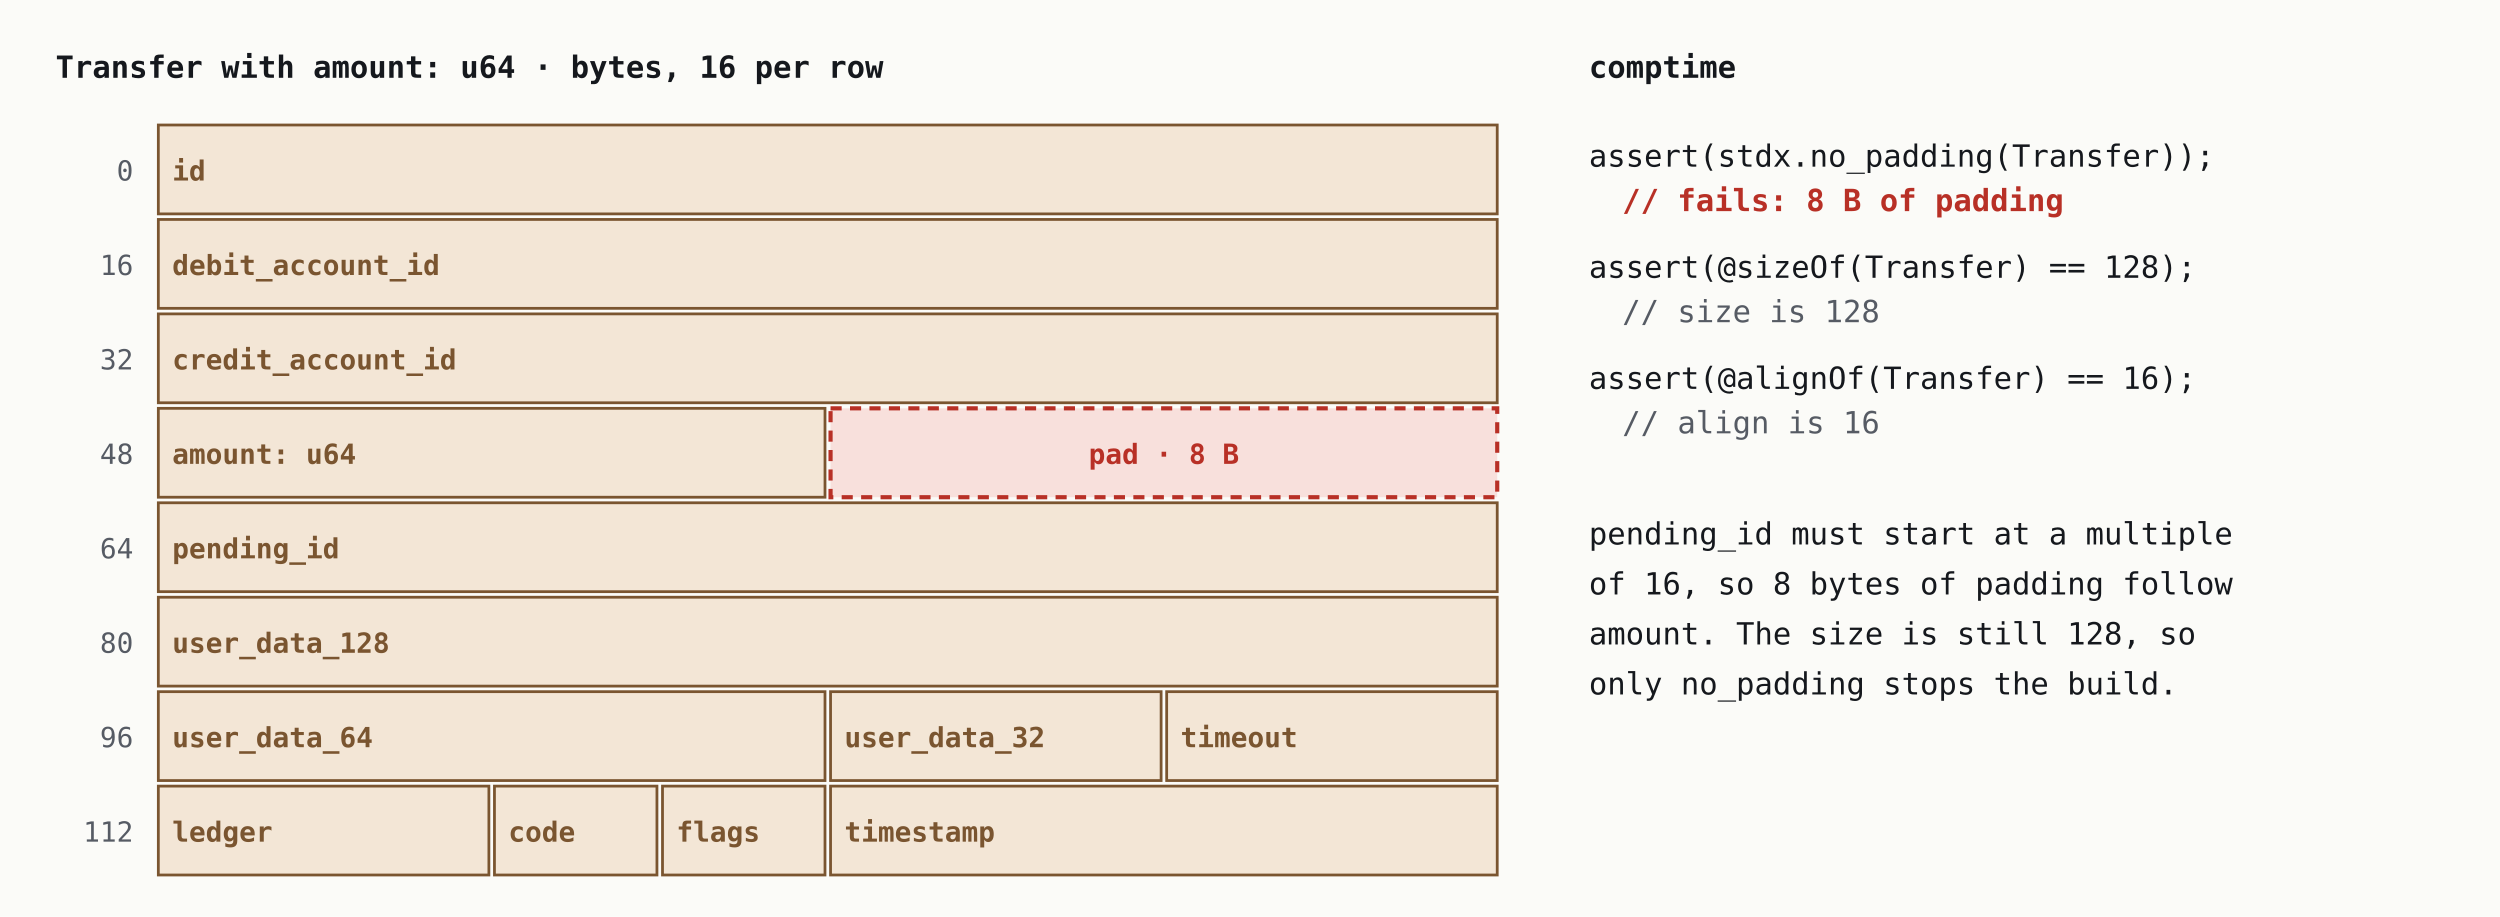
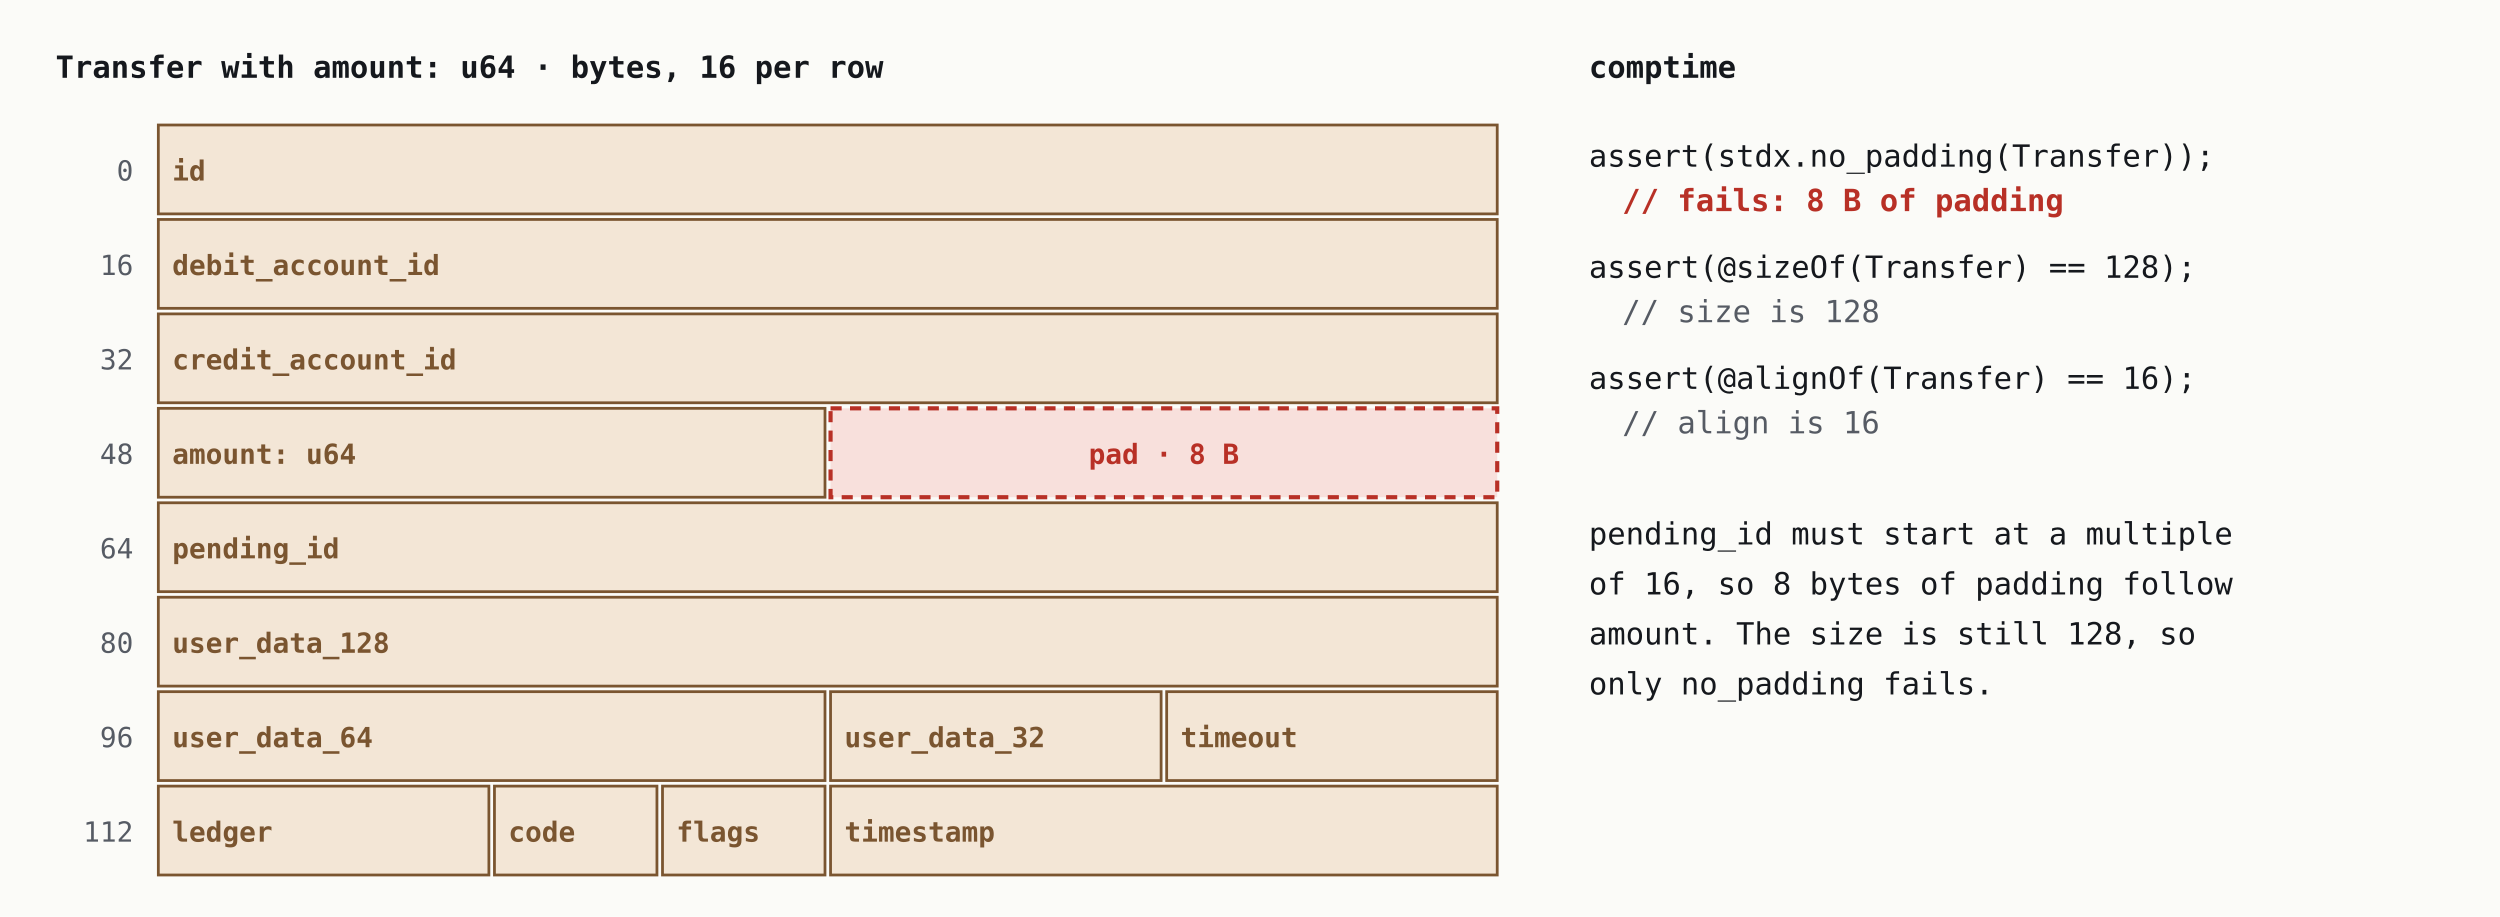
<svg xmlns="http://www.w3.org/2000/svg" viewBox="0 0 900 330" width="900" height="330" role="img" aria-label="TigerBeetle's 128-byte Transfer with amount changed to u64: 8 bytes of padding follow amount, the size stays 128, and only the no_padding assertion fails" font-family="ui-monospace, SFMono-Regular, Menlo, Consolas, monospace">
  <rect width="900" height="330" fill="#fbfbf8" />
  <text x="20" y="28" font-size="11" fill="#15181d" font-weight="700">Transfer with amount: u64 · bytes, 16 per row</text>
  <text x="48" y="65" font-size="10" fill="#565b64" text-anchor="end">0</text>
  <text x="48" y="99" font-size="10" fill="#565b64" text-anchor="end">16</text>
  <text x="48" y="133" font-size="10" fill="#565b64" text-anchor="end">32</text>
  <text x="48" y="167" font-size="10" fill="#565b64" text-anchor="end">48</text>
  <text x="48" y="201" font-size="10" fill="#565b64" text-anchor="end">64</text>
  <text x="48" y="235" font-size="10" fill="#565b64" text-anchor="end">80</text>
  <text x="48" y="269" font-size="10" fill="#565b64" text-anchor="end">96</text>
  <text x="48" y="303" font-size="10" fill="#565b64" text-anchor="end">112</text>
  <rect x="57.0" y="45" width="482.0" height="32" fill="#f3e6d6" stroke="#7a5530" />
  <text x="62.0" y="65" font-size="10" font-weight="700" fill="#7a5530">id</text>
  <rect x="57.0" y="79" width="482.0" height="32" fill="#f3e6d6" stroke="#7a5530" />
  <text x="62.0" y="99" font-size="10" font-weight="700" fill="#7a5530">debit_account_id</text>
  <rect x="57.0" y="113" width="482.0" height="32" fill="#f3e6d6" stroke="#7a5530" />
  <text x="62.0" y="133" font-size="10" font-weight="700" fill="#7a5530">credit_account_id</text>
  <rect x="57.0" y="147" width="240.0" height="32" fill="#f3e6d6" stroke="#7a5530" />
  <text x="62.0" y="167" font-size="10" font-weight="700" fill="#7a5530">amount: u64</text>
  <rect x="299.0" y="147" width="240.0" height="32" fill="#f8e0dc" stroke="#b83026" stroke-width="1.5" stroke-dasharray="4 3" />
  <text x="419.0" y="167" font-size="10" font-weight="800" fill="#b83026" text-anchor="middle">pad · 8 B</text>
  <rect x="57.0" y="181" width="482.0" height="32" fill="#f3e6d6" stroke="#7a5530" />
  <text x="62.0" y="201" font-size="10" font-weight="700" fill="#7a5530">pending_id</text>
  <rect x="57.0" y="215" width="482.0" height="32" fill="#f3e6d6" stroke="#7a5530" />
  <text x="62.0" y="235" font-size="10" font-weight="700" fill="#7a5530">user_data_128</text>
  <rect x="57.0" y="249" width="240.0" height="32" fill="#f3e6d6" stroke="#7a5530" />
  <text x="62.0" y="269" font-size="10" font-weight="700" fill="#7a5530">user_data_64</text>
  <rect x="299.0" y="249" width="119.0" height="32" fill="#f3e6d6" stroke="#7a5530" />
  <text x="304.0" y="269" font-size="10" font-weight="700" fill="#7a5530">user_data_32</text>
  <rect x="420.0" y="249" width="119.0" height="32" fill="#f3e6d6" stroke="#7a5530" />
  <text x="425.0" y="269" font-size="10" font-weight="700" fill="#7a5530">timeout</text>
  <rect x="57.0" y="283" width="119.0" height="32" fill="#f3e6d6" stroke="#7a5530" />
  <text x="62.0" y="303" font-size="10" font-weight="700" fill="#7a5530">ledger</text>
  <rect x="178.0" y="283" width="58.5" height="32" fill="#f3e6d6" stroke="#7a5530" />
  <text x="183.0" y="303" font-size="10" font-weight="700" fill="#7a5530">code</text>
  <rect x="238.5" y="283" width="58.5" height="32" fill="#f3e6d6" stroke="#7a5530" />
  <text x="243.5" y="303" font-size="10" font-weight="700" fill="#7a5530">flags</text>
  <rect x="299.0" y="283" width="240.0" height="32" fill="#f3e6d6" stroke="#7a5530" />
  <text x="304.0" y="303" font-size="10" font-weight="700" fill="#7a5530">timestamp</text>
  <text x="572" y="28" font-size="11" fill="#15181d" font-weight="700">comptime</text>
  <text x="572" y="60" font-size="11" fill="#15181d">assert(stdx.no_padding(Transfer));</text>
  <text x="584" y="76" font-size="11" fill="#b83026" font-weight="800">// fails: 8 B of padding</text>
  <text x="572" y="100" font-size="11" fill="#15181d">assert(@sizeOf(Transfer) == 128);</text>
  <text x="584" y="116" font-size="11" fill="#565b64" font-weight="400">// size is 128</text>
  <text x="572" y="140" font-size="11" fill="#15181d">assert(@alignOf(Transfer) == 16);</text>
  <text x="584" y="156" font-size="11" fill="#565b64" font-weight="400">// align is 16</text>
  <text x="572" y="196" font-size="11" fill="#15181d">pending_id must start at a multiple</text>
  <text x="572" y="214" font-size="11" fill="#15181d">of 16, so 8 bytes of padding follow</text>
  <text x="572" y="232" font-size="11" fill="#15181d">amount. The size is still 128, so</text>
-   <text x="572" y="250" font-size="11" fill="#15181d">only no_padding stops the build.</text>
+   <text x="572" y="250" font-size="11" fill="#15181d">only no_padding fails.</text>
</svg>
